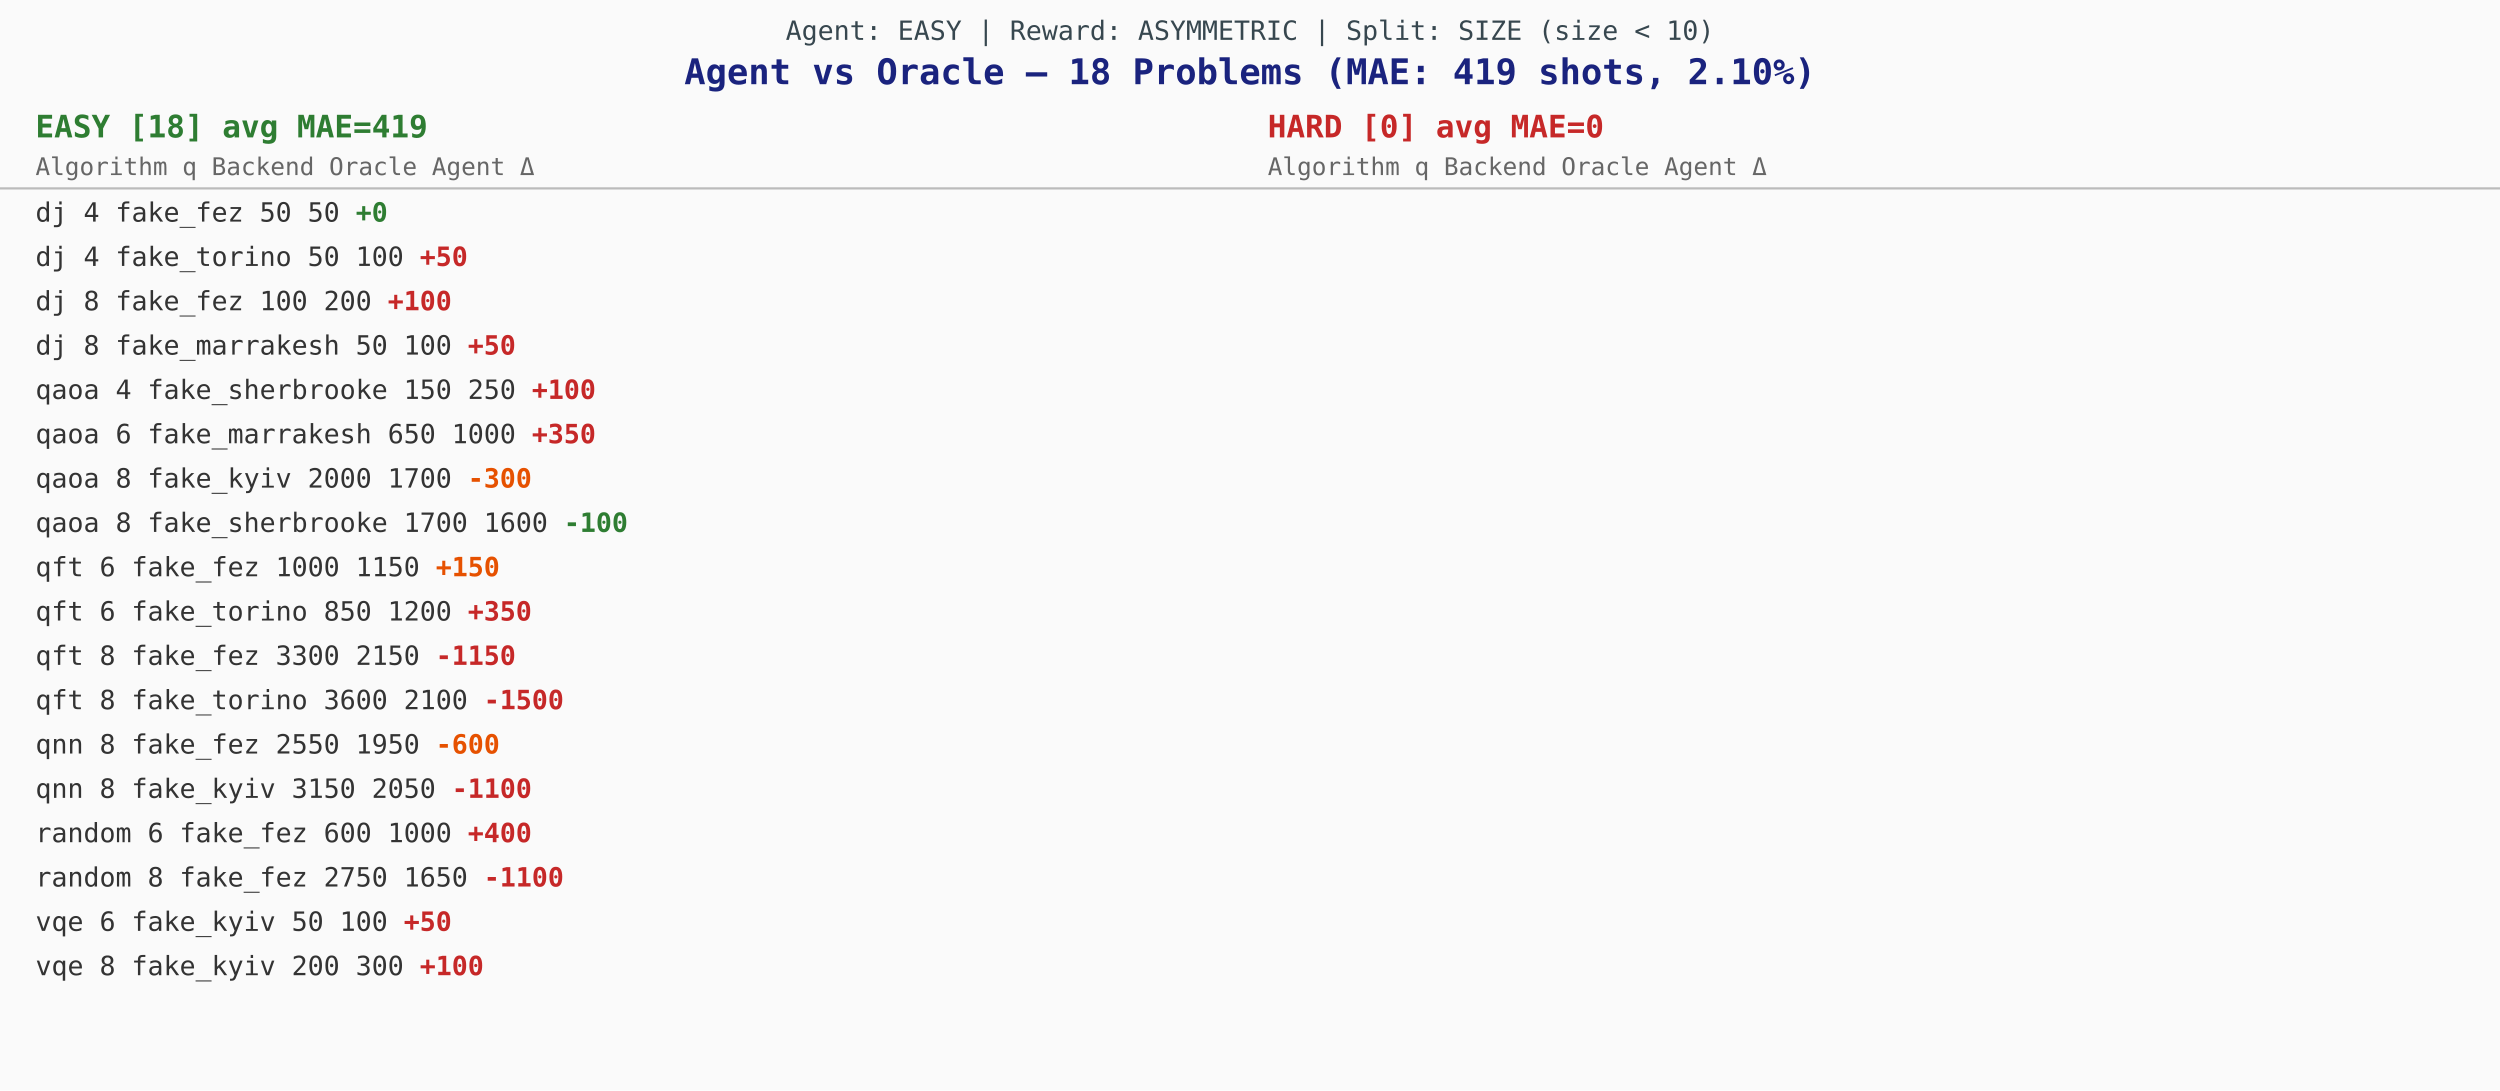
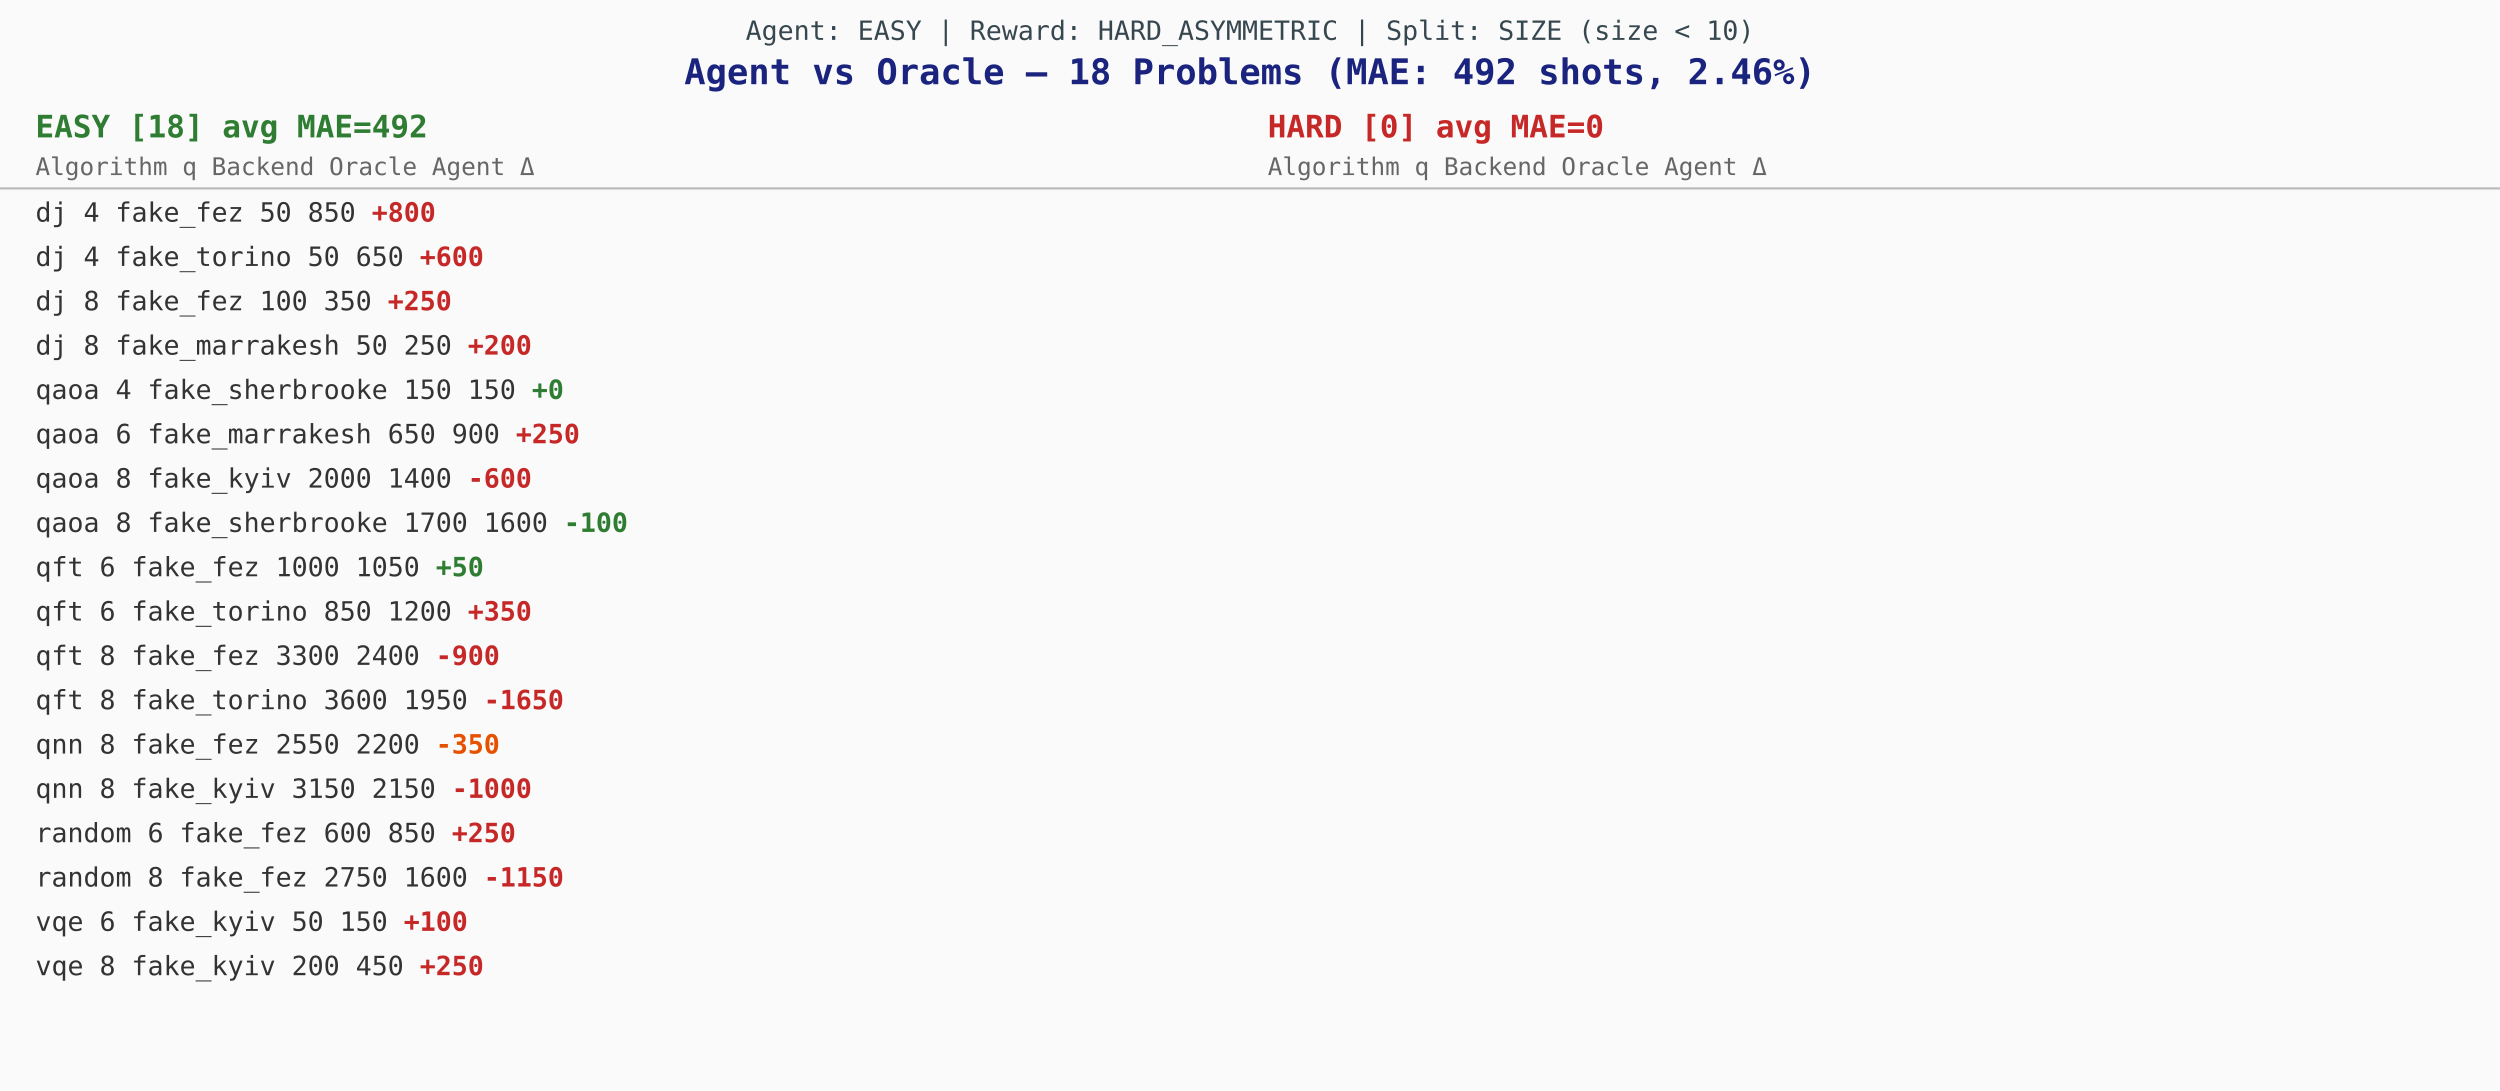
<svg xmlns="http://www.w3.org/2000/svg" width="1128" height="492" font-family="monospace" font-size="12">
  <rect width="1128" height="492" fill="#fafafa" />
-   <text x="564" y="18" font-size="12" fill="#37474f" text-anchor="middle">Agent: EASY  |  Reward: ASYMMETRIC  |  Split: SIZE (size &lt; 10)</text>
-   <text x="564" y="38" font-size="16" font-weight="bold" fill="#1a237e" text-anchor="middle">Agent vs Oracle — 18 Problems  (MAE: 419 shots, 2.10%)</text>
-   <text x="16" y="62" font-size="14" font-weight="bold" fill="#2e7d32">EASY [18]  avg MAE=419</text>
+   <text x="564" y="18" font-size="12" fill="#37474f" text-anchor="middle">Agent: EASY  |  Reward: HARD_ASYMMETRIC  |  Split: SIZE (size &lt; 10)</text>
+   <text x="564" y="38" font-size="16" font-weight="bold" fill="#1a237e" text-anchor="middle">Agent vs Oracle — 18 Problems  (MAE: 492 shots, 2.46%)</text>
+   <text x="16" y="62" font-size="14" font-weight="bold" fill="#2e7d32">EASY [18]  avg MAE=492</text>
  <text x="572" y="62" font-size="14" font-weight="bold" fill="#c62828">HARD [0]  avg MAE=0</text>
  <text x="16" y="79" font-size="11" fill="#666">Algorithm    q  Backend             Oracle   Agent        Δ</text>
  <text x="572" y="79" font-size="11" fill="#666">Algorithm    q  Backend             Oracle   Agent        Δ</text>
  <line x1="0" y1="85" x2="1128" y2="85" stroke="#bbb" />
-   <text x="16" y="100" fill="#333">      dj    4  fake_fez                50      50  <tspan fill="#2e7d32" font-weight="bold">     +0</tspan>
+   <text x="16" y="100" fill="#333">      dj    4  fake_fez                50     850  <tspan fill="#c62828" font-weight="bold">   +800</tspan>
  </text>
-   <text x="16" y="120" fill="#333">      dj    4  fake_torino             50     100  <tspan fill="#c62828" font-weight="bold">    +50</tspan>
+   <text x="16" y="120" fill="#333">      dj    4  fake_torino             50     650  <tspan fill="#c62828" font-weight="bold">   +600</tspan>
  </text>
-   <text x="16" y="140" fill="#333">      dj    8  fake_fez               100     200  <tspan fill="#c62828" font-weight="bold">   +100</tspan>
+   <text x="16" y="140" fill="#333">      dj    8  fake_fez               100     350  <tspan fill="#c62828" font-weight="bold">   +250</tspan>
  </text>
-   <text x="16" y="160" fill="#333">      dj    8  fake_marrakesh          50     100  <tspan fill="#c62828" font-weight="bold">    +50</tspan>
+   <text x="16" y="160" fill="#333">      dj    8  fake_marrakesh          50     250  <tspan fill="#c62828" font-weight="bold">   +200</tspan>
  </text>
-   <text x="16" y="180" fill="#333">    qaoa    4  fake_sherbrooke        150     250  <tspan fill="#c62828" font-weight="bold">   +100</tspan>
+   <text x="16" y="180" fill="#333">    qaoa    4  fake_sherbrooke        150     150  <tspan fill="#2e7d32" font-weight="bold">     +0</tspan>
  </text>
-   <text x="16" y="200" fill="#333">    qaoa    6  fake_marrakesh         650    1000  <tspan fill="#c62828" font-weight="bold">   +350</tspan>
+   <text x="16" y="200" fill="#333">    qaoa    6  fake_marrakesh         650     900  <tspan fill="#c62828" font-weight="bold">   +250</tspan>
  </text>
-   <text x="16" y="220" fill="#333">    qaoa    8  fake_kyiv             2000    1700  <tspan fill="#e65100" font-weight="bold">   -300</tspan>
+   <text x="16" y="220" fill="#333">    qaoa    8  fake_kyiv             2000    1400  <tspan fill="#c62828" font-weight="bold">   -600</tspan>
  </text>
  <text x="16" y="240" fill="#333">    qaoa    8  fake_sherbrooke       1700    1600  <tspan fill="#2e7d32" font-weight="bold">   -100</tspan>
  </text>
-   <text x="16" y="260" fill="#333">     qft    6  fake_fez              1000    1150  <tspan fill="#e65100" font-weight="bold">   +150</tspan>
+   <text x="16" y="260" fill="#333">     qft    6  fake_fez              1000    1050  <tspan fill="#2e7d32" font-weight="bold">    +50</tspan>
  </text>
  <text x="16" y="280" fill="#333">     qft    6  fake_torino            850    1200  <tspan fill="#c62828" font-weight="bold">   +350</tspan>
  </text>
-   <text x="16" y="300" fill="#333">     qft    8  fake_fez              3300    2150  <tspan fill="#c62828" font-weight="bold">  -1150</tspan>
+   <text x="16" y="300" fill="#333">     qft    8  fake_fez              3300    2400  <tspan fill="#c62828" font-weight="bold">   -900</tspan>
  </text>
-   <text x="16" y="320" fill="#333">     qft    8  fake_torino           3600    2100  <tspan fill="#c62828" font-weight="bold">  -1500</tspan>
+   <text x="16" y="320" fill="#333">     qft    8  fake_torino           3600    1950  <tspan fill="#c62828" font-weight="bold">  -1650</tspan>
  </text>
-   <text x="16" y="340" fill="#333">     qnn    8  fake_fez              2550    1950  <tspan fill="#e65100" font-weight="bold">   -600</tspan>
+   <text x="16" y="340" fill="#333">     qnn    8  fake_fez              2550    2200  <tspan fill="#e65100" font-weight="bold">   -350</tspan>
  </text>
-   <text x="16" y="360" fill="#333">     qnn    8  fake_kyiv             3150    2050  <tspan fill="#c62828" font-weight="bold">  -1100</tspan>
+   <text x="16" y="360" fill="#333">     qnn    8  fake_kyiv             3150    2150  <tspan fill="#c62828" font-weight="bold">  -1000</tspan>
  </text>
-   <text x="16" y="380" fill="#333">  random    6  fake_fez               600    1000  <tspan fill="#c62828" font-weight="bold">   +400</tspan>
+   <text x="16" y="380" fill="#333">  random    6  fake_fez               600     850  <tspan fill="#c62828" font-weight="bold">   +250</tspan>
  </text>
-   <text x="16" y="400" fill="#333">  random    8  fake_fez              2750    1650  <tspan fill="#c62828" font-weight="bold">  -1100</tspan>
+   <text x="16" y="400" fill="#333">  random    8  fake_fez              2750    1600  <tspan fill="#c62828" font-weight="bold">  -1150</tspan>
  </text>
-   <text x="16" y="420" fill="#333">     vqe    6  fake_kyiv               50     100  <tspan fill="#c62828" font-weight="bold">    +50</tspan>
+   <text x="16" y="420" fill="#333">     vqe    6  fake_kyiv               50     150  <tspan fill="#c62828" font-weight="bold">   +100</tspan>
  </text>
-   <text x="16" y="440" fill="#333">     vqe    8  fake_kyiv              200     300  <tspan fill="#c62828" font-weight="bold">   +100</tspan>
+   <text x="16" y="440" fill="#333">     vqe    8  fake_kyiv              200     450  <tspan fill="#c62828" font-weight="bold">   +250</tspan>
  </text>
</svg>
